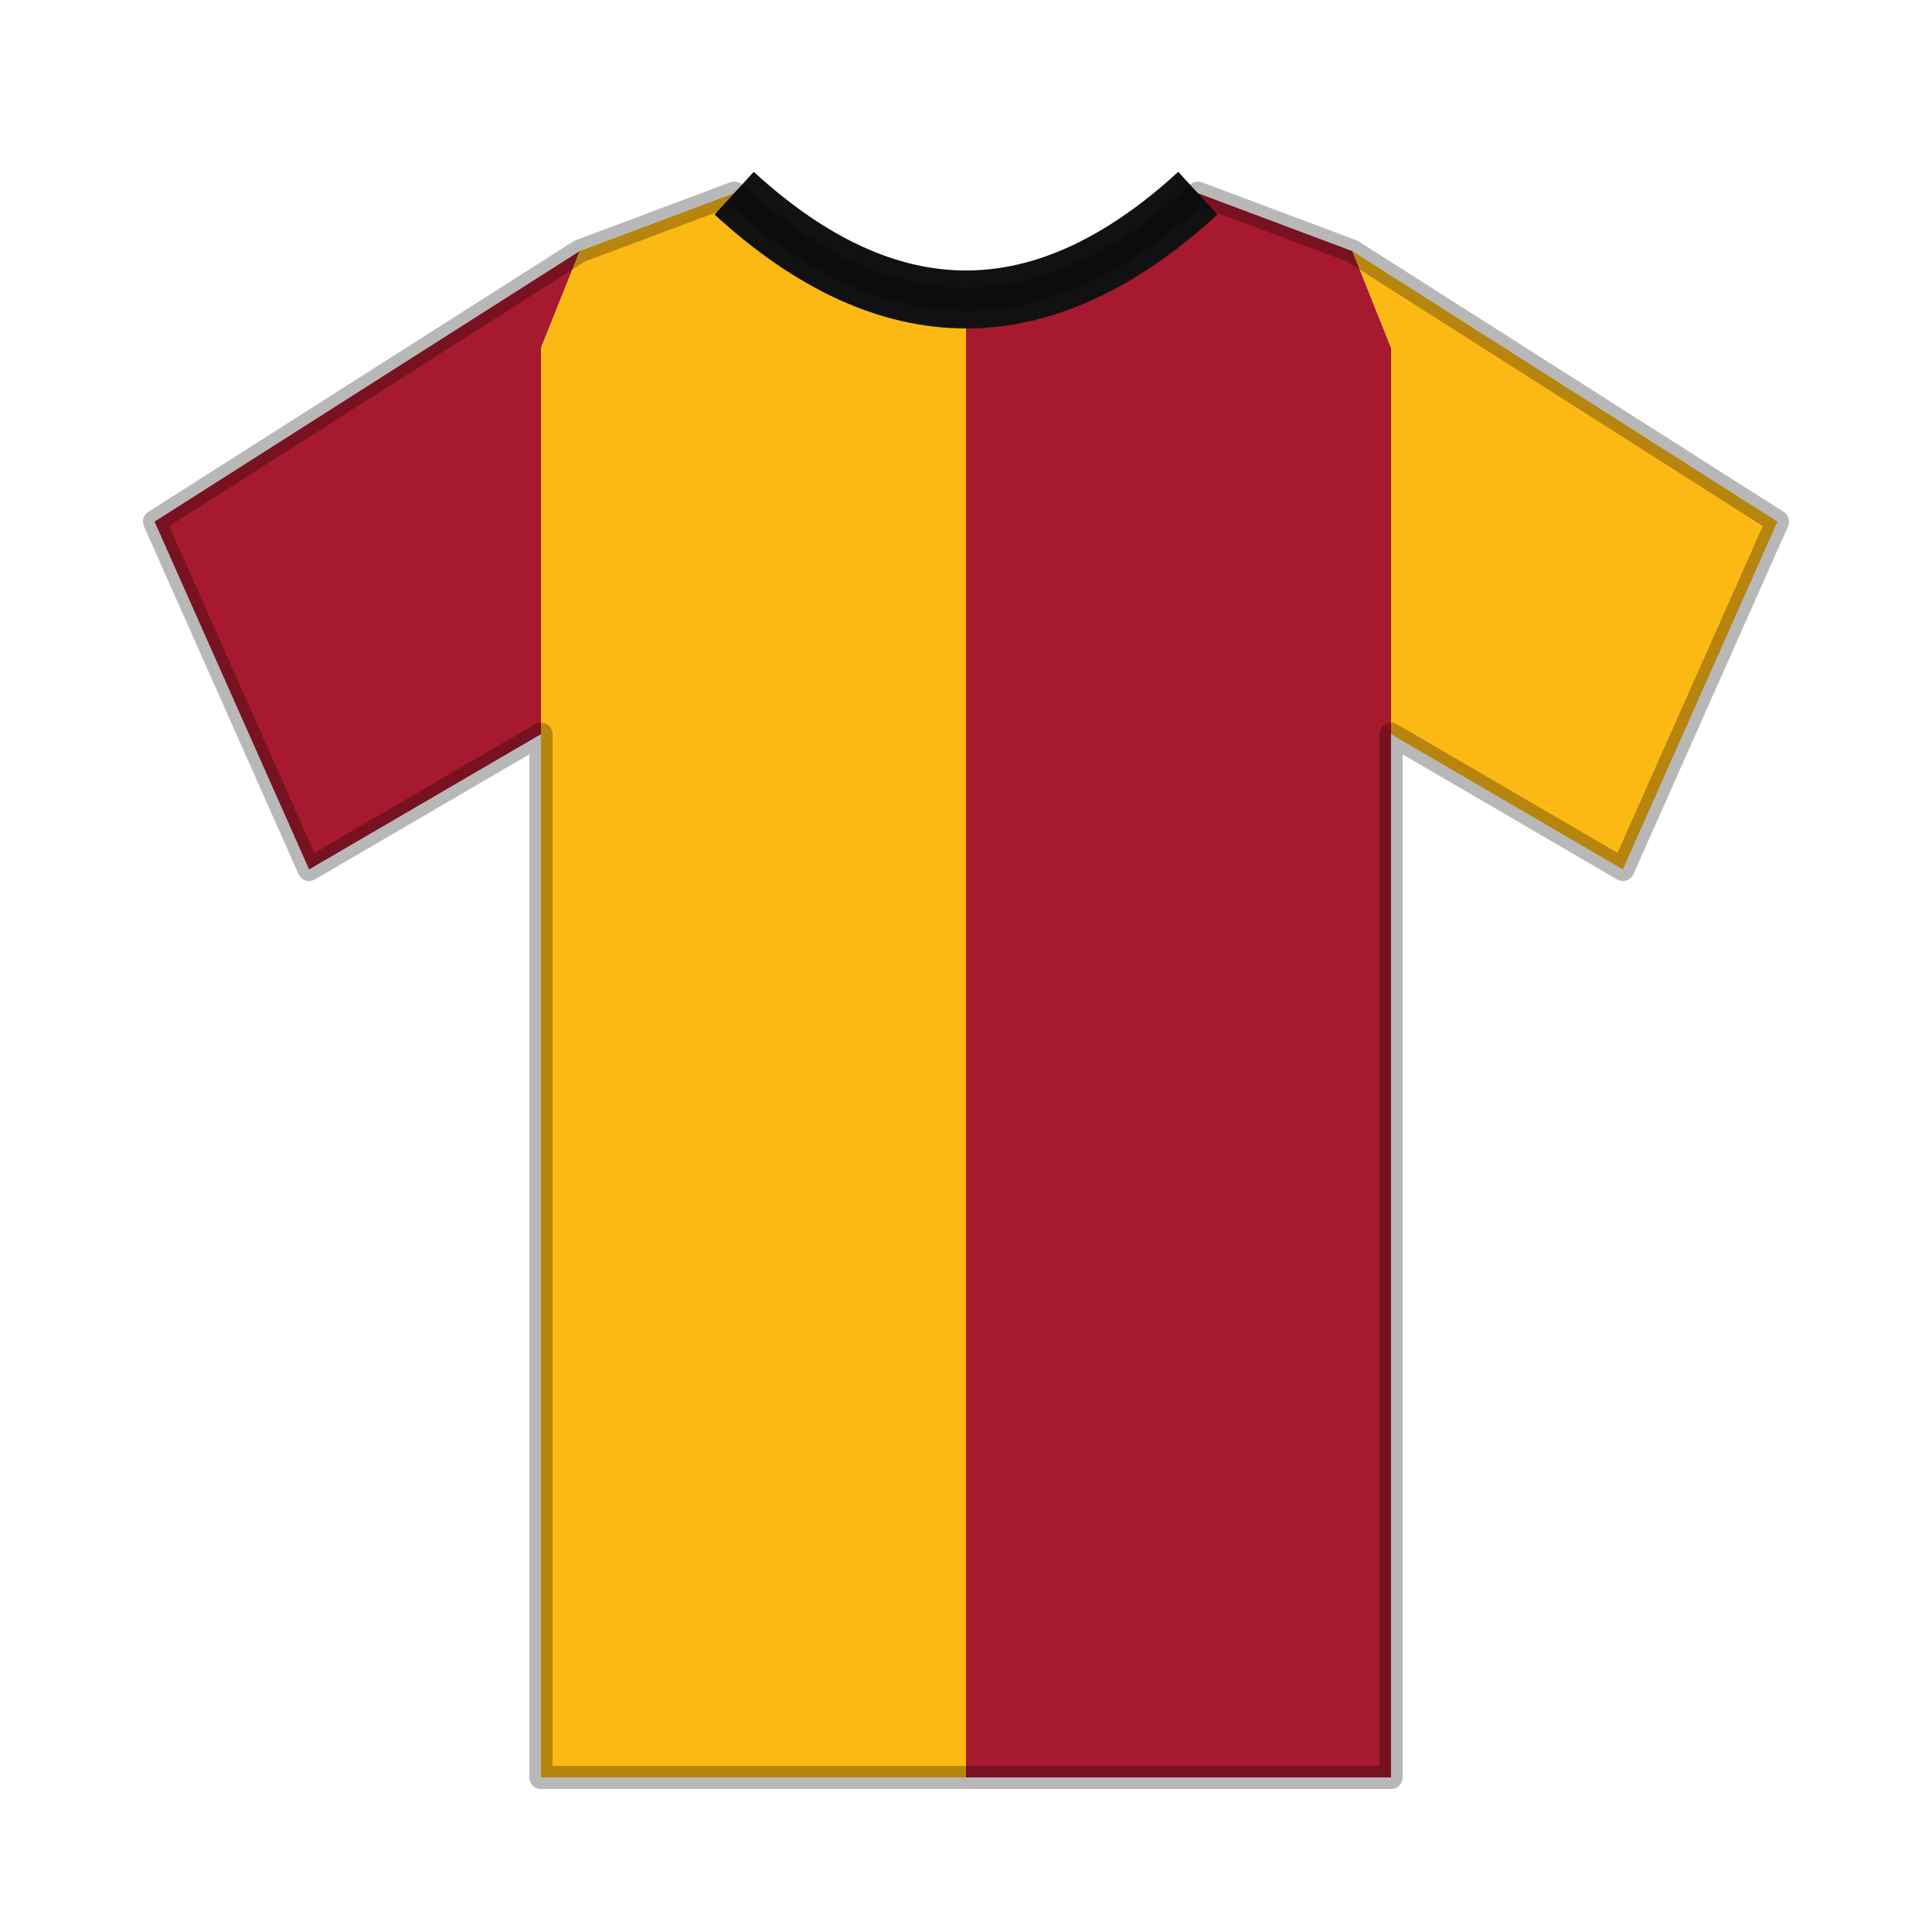
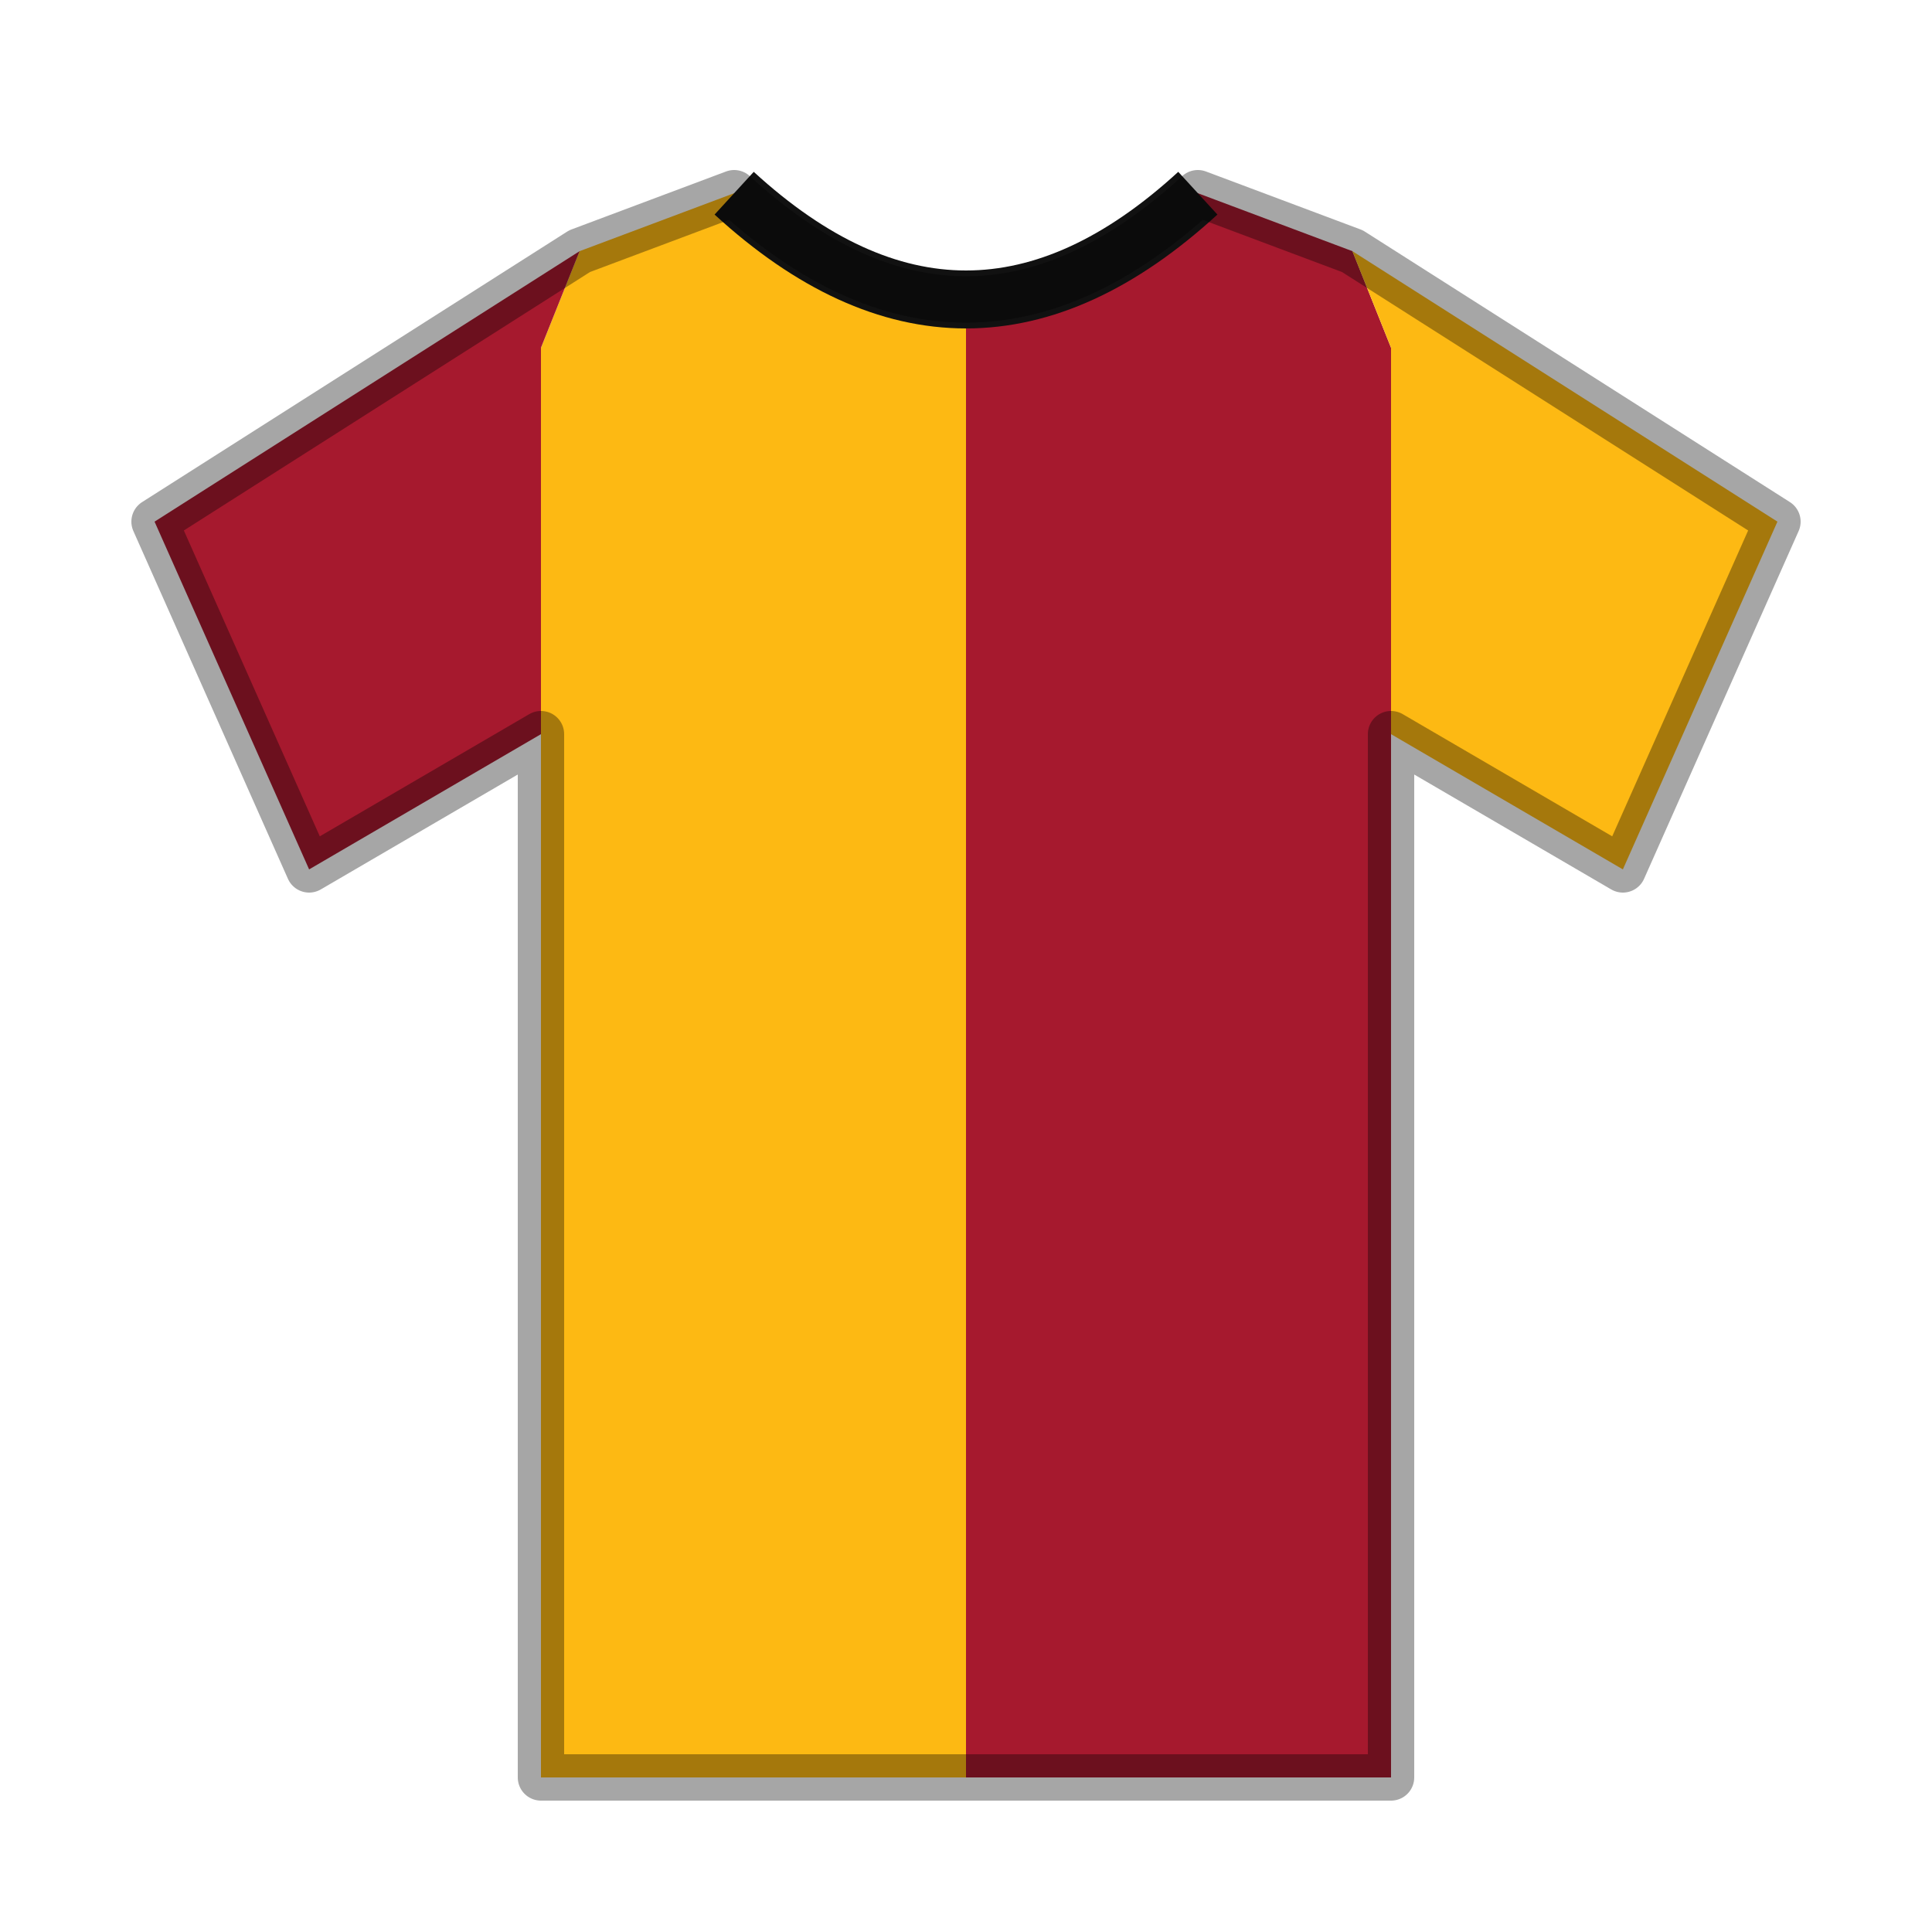
<svg xmlns="http://www.w3.org/2000/svg" viewBox="0 0 100 100" role="img" aria-hidden="true">
  <defs>
    <clipPath id="c">
      <path d="M38 10 L30 13 L28 18 L28 92 L72 92 L72 18 L70 13 L62 10 Q50 21 38 10 Z" />
    </clipPath>
  </defs>
  <g clip-path="url(#c)">
    <rect x="0" y="0" width="50" height="100" fill="#fdb913" />
    <rect x="50" y="0" width="50" height="100" fill="#a6192e" />
  </g>
  <path d="M30 13 L8 27 L16 45 L28 38 L28 18 Z" fill="#a6192e" />
  <path d="M70 13 L92 27 L84 45 L72 38 L72 18 Z" fill="#fdb913" />
  <path d="M38 10 Q50 21 62 10" fill="none" stroke="#111111" stroke-width="3" />
-   <path d="M38 10 L30 13 L8 27 L16 45 L28 38 L28 92 L72 92 L72 38 L84 45 L92 27 L70 13 L62 10 Q50 21 38 10 Z" fill="none" stroke="rgba(0,0,0,.28)" stroke-width="1.2" stroke-linejoin="round" />
+   <path d="M38 10 L30 13 L8 27 L16 45 L28 38 L28 92 L72 92 L72 38 L84 45 L92 27 L70 13 L62 10 Q50 21 38 10 Z" fill="none" stroke="rgba(0,0,0,.35)" stroke-width="2.4" stroke-linejoin="round" />
</svg>
